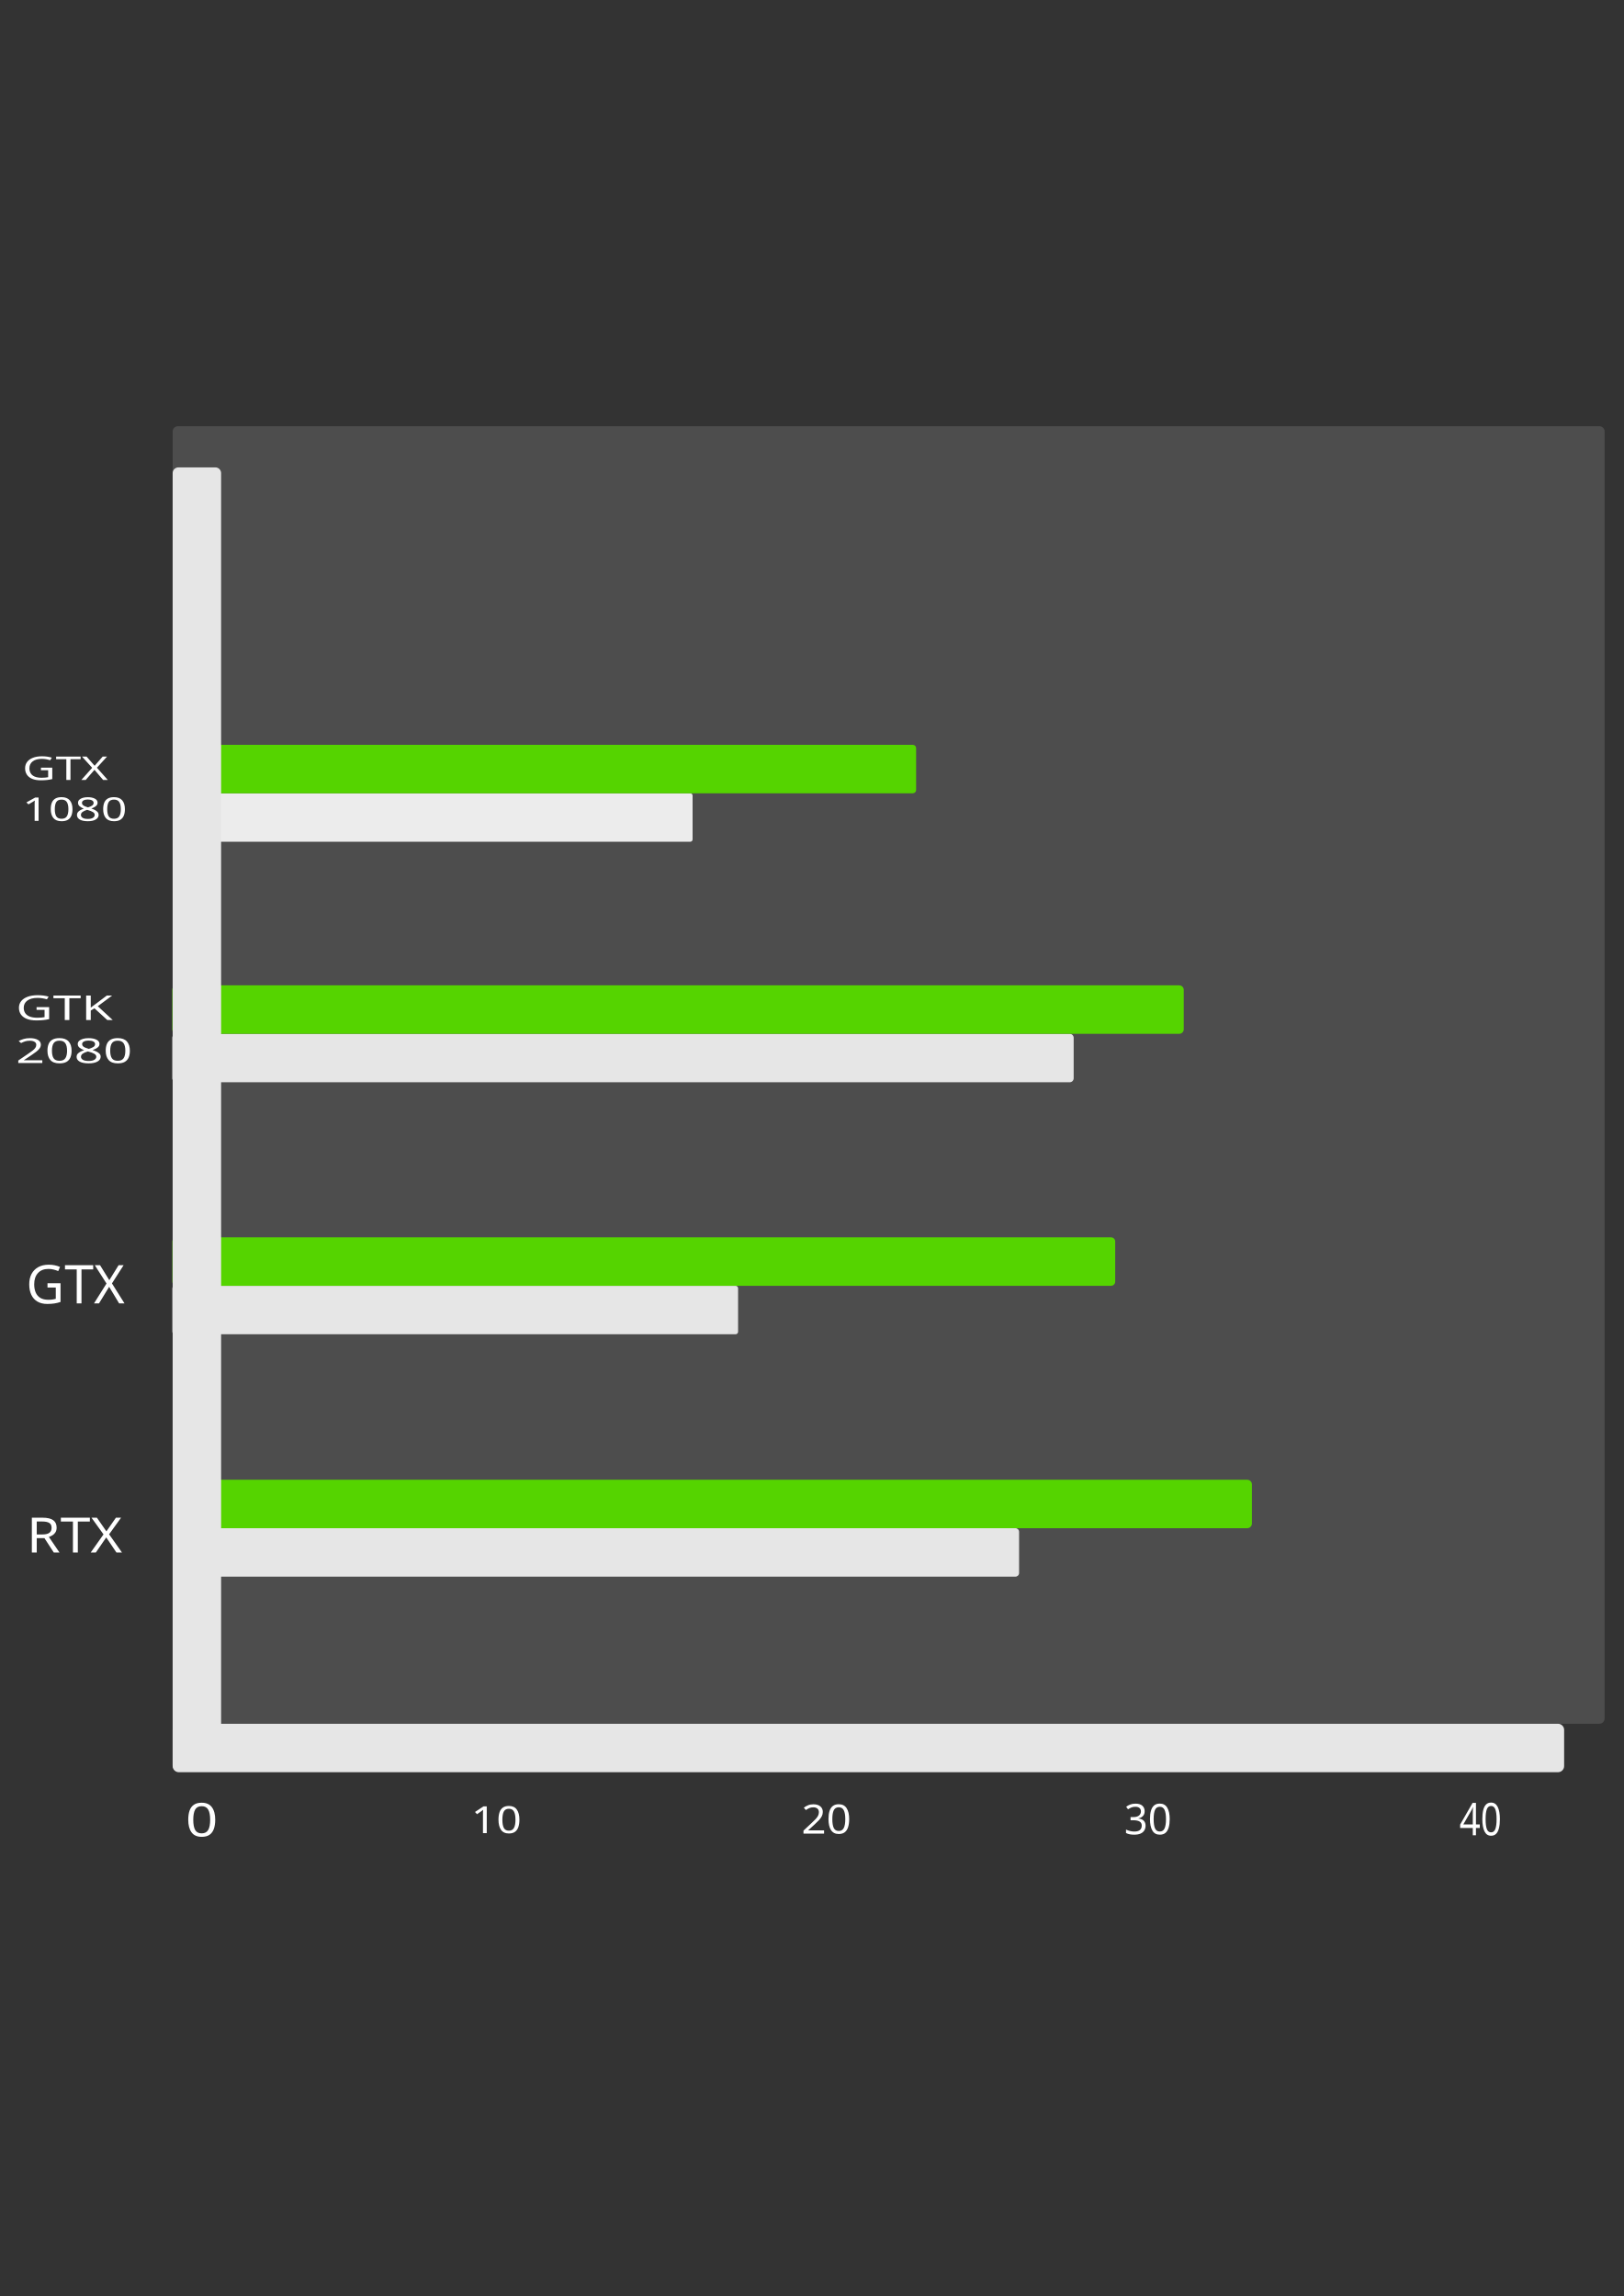
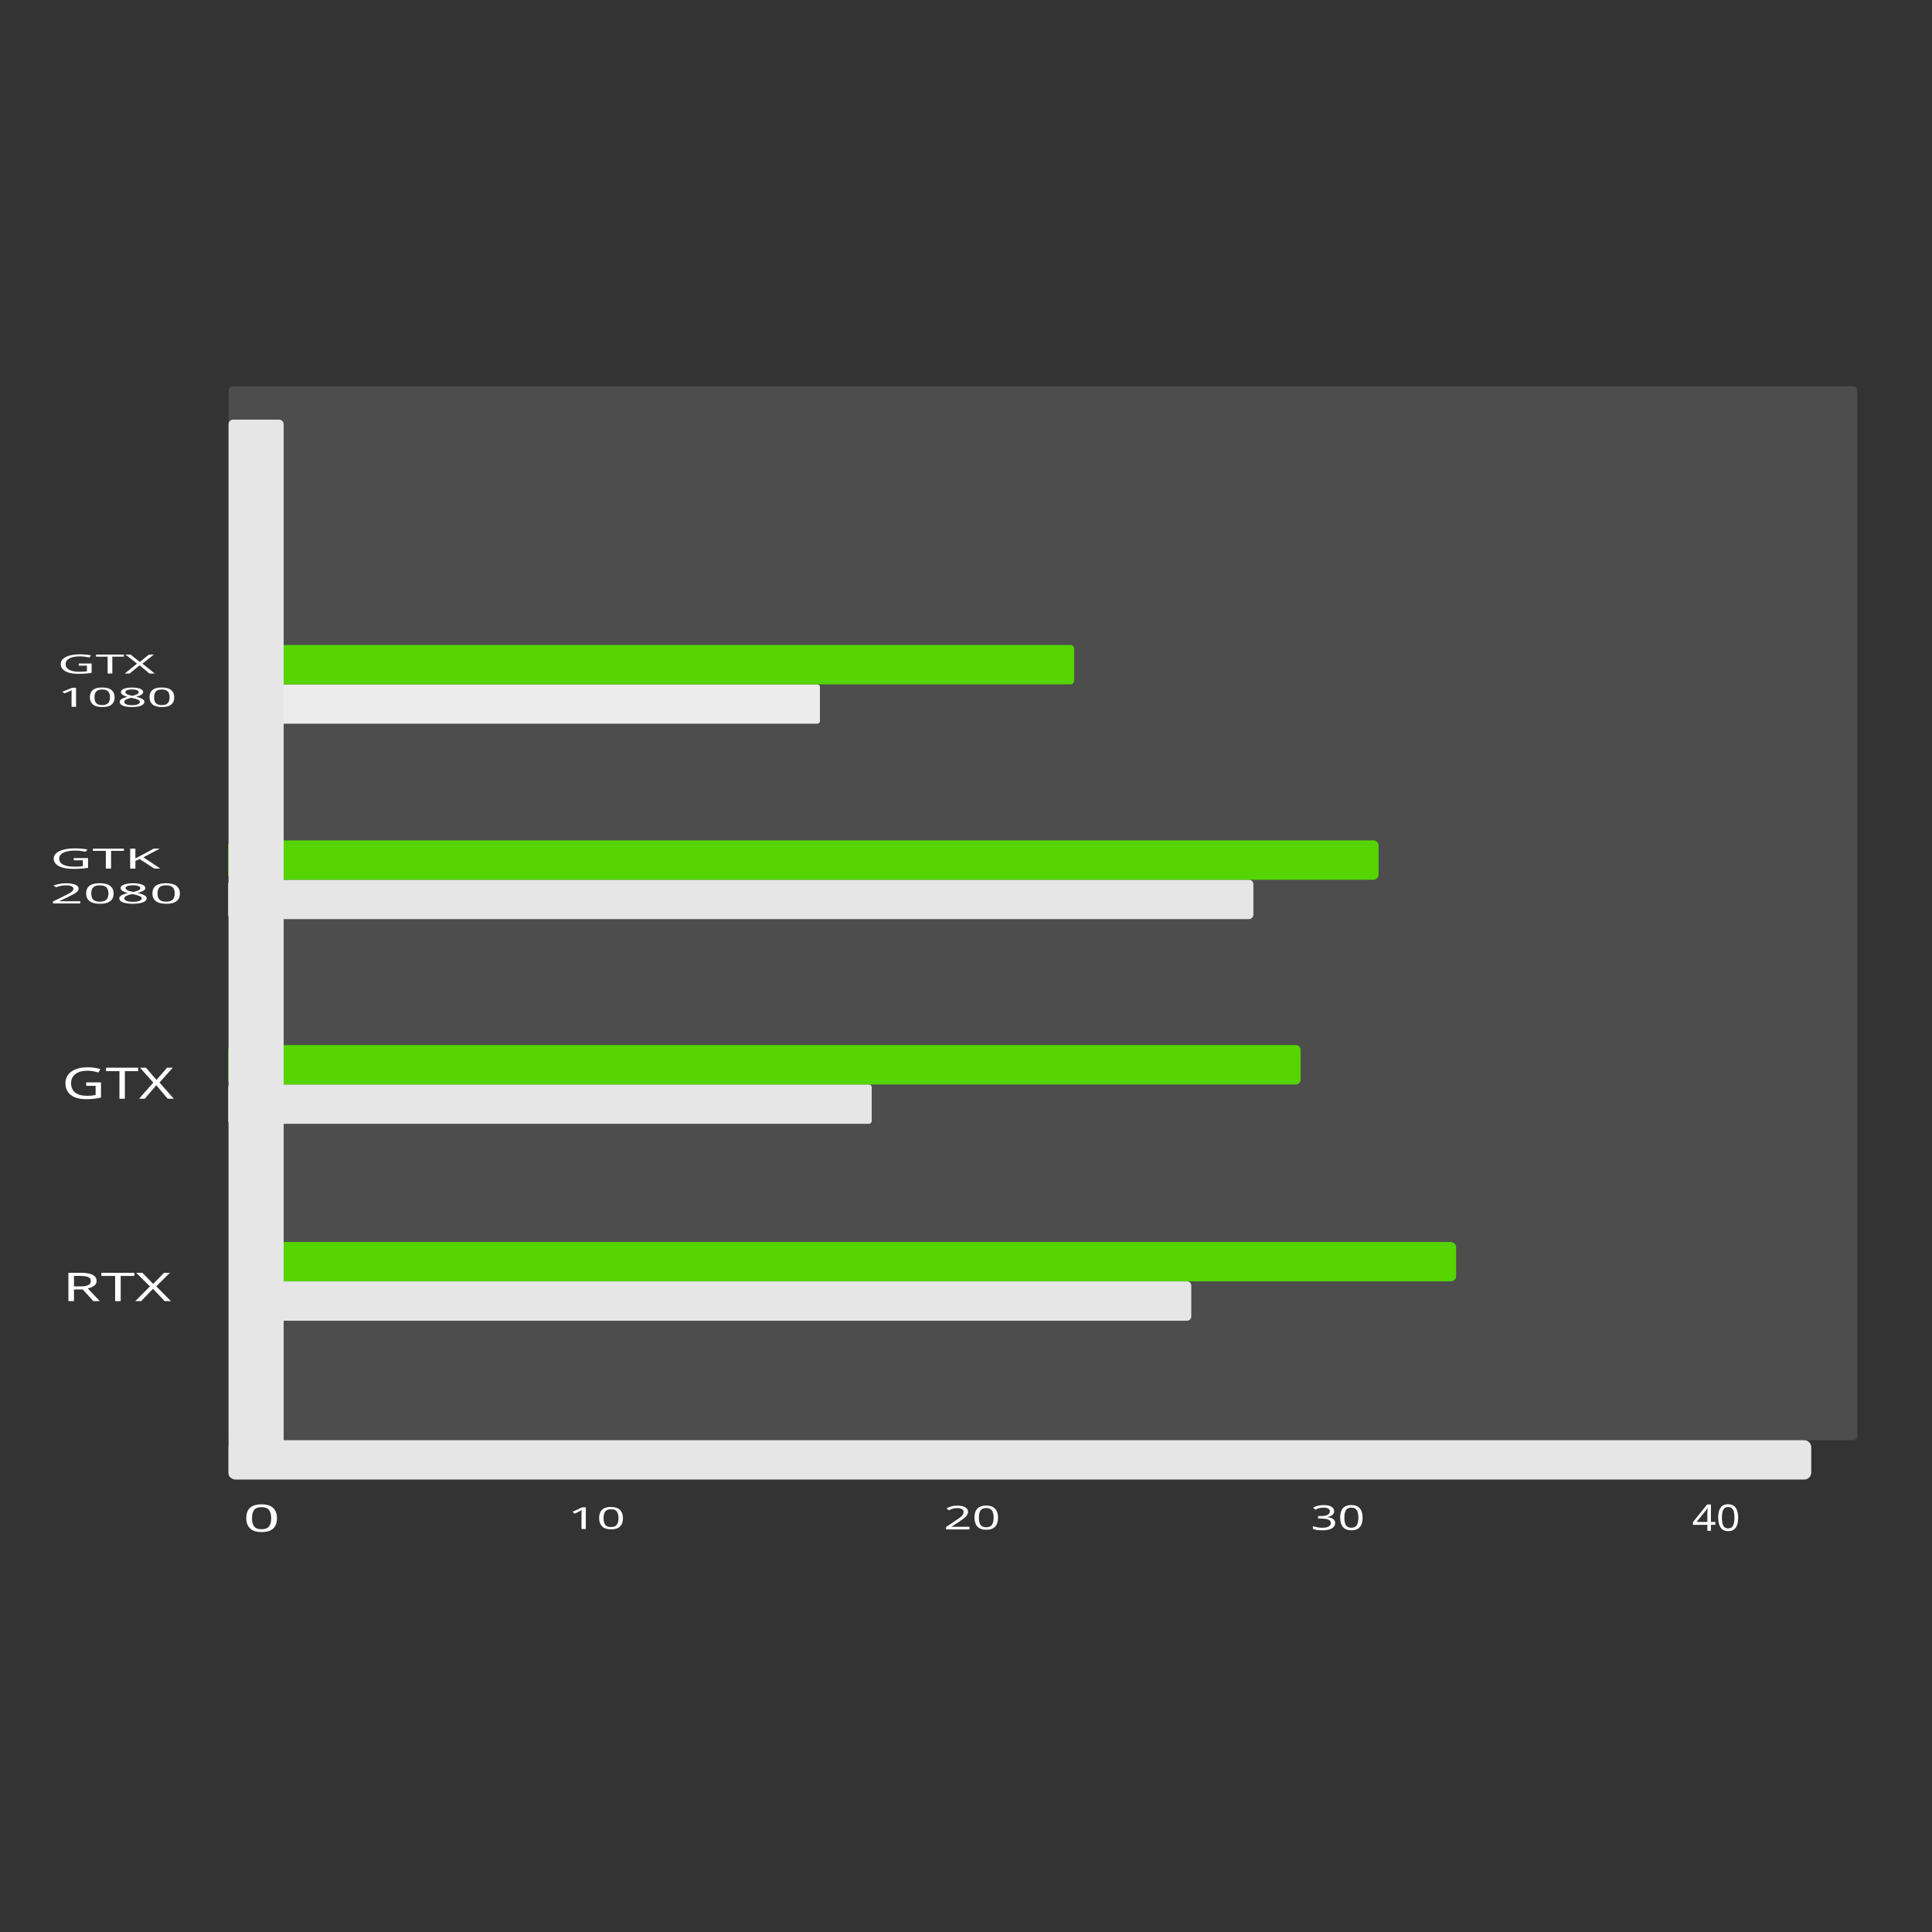
- <svg xmlns="http://www.w3.org/2000/svg" width="210mm" height="297mm" viewBox="0 0 210 297" version="1.1" id="svg5">
-   <defs id="defs2">
+ <svg xmlns="http://www.w3.org/2000/svg" width="512.0px" height="512.0px" viewBox="0 0 512.0 512.0" version="1.1" id="SVGRoot">
+   <defs id="defs51">
+     <rect x="523.586" y="244.203" width="122.753" height="74.543" id="rect36178" />
+     <rect x="573.2" y="222.967" width="89.239" height="45.9" id="rect47468" />
+     <rect x="589.543" y="278.356" width="99.266" height="75.79" id="rect50872" />
+     <rect x="485.997" y="832.319" width="58.458" height="62.017" id="rect53836" />
+     <rect x="320.542" y="941.988" width="125.183" height="75.569" id="rect60924" />
+     <rect x="-327.502" y="385.033" width="176.211" height="191.104" id="rect70822" />
+     <rect x="-320.386" y="184.413" width="184.283" height="150.584" id="rect86818" />
+     <rect x="-320.264" y="359.288" width="225.129" height="172.24" id="rect91948" />
    <rect x="-380.027" y="332.781" width="110.796" height="88.874" id="rect104482" />
-     <rect x="-320.264" y="359.288" width="225.129" height="172.24" id="rect91948" />
-     <rect x="-320.386" y="184.413" width="184.283" height="150.584" id="rect86818" />
-     <rect x="-319.208" y="288.57" width="135.842" height="128.431" id="rect79314" />
-     <rect x="-327.502" y="385.033" width="176.211" height="191.104" id="rect70822" />
-     <rect x="24.947" y="572.676" width="70.314" height="75.248" id="rect67034" />
-     <rect x="320.542" y="941.988" width="125.183" height="75.569" id="rect60924" />
-     <rect x="485.997" y="832.319" width="58.458" height="62.017" id="rect53836" />
-     <rect x="589.543" y="278.356" width="99.266" height="75.79" id="rect50872" />
-     <rect x="573.2" y="222.967" width="89.239" height="45.9" id="rect47468" />
-     <rect x="523.586" y="244.203" width="122.753" height="74.543" id="rect36178" />
  </defs>
  <g id="layer1">
-     <rect style="fill:#e6e6e6;stroke-width:0.166" id="rect15888" width="6.268" height="53.581" x="108.884" y="-89.575" ry="0.237" transform="rotate(90)" />
-     <rect style="fill:#333333;stroke-width:0.277" id="rect15006" width="223.535" height="309.379" x="-5.931" y="-7.491" ry="0" />
-     <rect style="fill:#4d4d4d;stroke-width:0.286" id="rect16028" width="185.201" height="167.843" x="22.33" y="55.134" ry="0.682" />
-     <rect style="fill:#ececec;stroke-width:0.186" id="rect15890" width="6.268" height="67.042" x="102.616" y="-89.575" ry="0.297" transform="rotate(90)" />
-     <rect style="fill:#e6e6e6;stroke-width:0.305" id="rect15872" width="6.268" height="179.966" x="222.977" y="-202.296" ry="0.796" transform="rotate(90)" />
-     <rect style="fill:#e6e6e6;stroke-width:0.234" id="rect15874" width="6.268" height="106.597" x="197.681" y="-131.802" ry="0.472" transform="rotate(90)" />
-     <rect style="fill:#55d400;stroke-width:0.265" id="rect15876" width="6.268" height="136.71" x="191.413" y="-161.915" ry="0.605" transform="rotate(90)" />
-     <rect style="fill:#e6e6e6;stroke-width:0.194" id="rect15880" width="6.268" height="73.165" x="166.325" y="-95.46" ry="0.324" transform="rotate(90)" />
-     <rect style="fill:#55d400;stroke-width:0.251" id="rect15882" width="6.268" height="121.939" x="160.057" y="-144.234" ry="0.54" transform="rotate(90)" />
-     <rect style="fill:#e6e6e6;stroke-width:0.245" id="rect15884" width="6.268" height="116.58" x="133.728" y="-138.863" ry="0.516" transform="rotate(90)" />
-     <rect style="fill:#55d400;stroke-width:0.26" id="rect15886" width="6.268" height="130.814" x="127.46" y="-153.098" ry="0.579" transform="rotate(90)" />
-     <rect style="fill:#55d400;stroke-width:0.222" id="rect15988" width="6.268" height="95.951" x="96.348" y="-118.484" ry="0.425" transform="rotate(90)" />
-     <rect style="fill:#e6e6e6;stroke-width:0.295" id="rect15164" width="6.268" height="168.58" x="22.33" y="60.46" ry="0.746" />
-     <text xml:space="preserve" transform="matrix(0.1839565,0,0,0.1500981,-72.32989,195.5768)" id="text36176" style="font-style:normal;font-weight:normal;font-size:40px;line-height:1.25;font-family:sans-serif;white-space:pre;shape-inside:url(#rect36178);fill:#ffffff;fill-opacity:1;stroke:none">
-       <tspan x="523.586" y="279.594" id="tspan105719">0</tspan>
+     <rect style="fill:#e6e6e6;stroke-width:0.327" id="rect15888" width="10.431" height="124.876" x="191.795" y="-217.291" ry="0.553" transform="rotate(90)" />
+     <rect style="fill:#333333;stroke-width:0.546" id="rect15006" width="520.974" height="514.865" x="-5.298" y="-1.876" ry="0" />
+     <rect style="fill:#4d4d4d;stroke-width:0.564" id="rect16028" width="431.632" height="279.322" x="60.568" y="102.345" ry="1.136" />
+     <rect style="fill:#ececec;stroke-width:0.366" id="rect15890" width="10.431" height="156.249" x="181.363" y="-217.291" ry="0.691" transform="rotate(90)" />
+     <rect style="fill:#e6e6e6;stroke-width:0.6" id="rect15872" width="10.431" height="419.432" x="381.667" y="-480" ry="1.856" transform="rotate(90)" />
+     <rect style="fill:#e6e6e6;stroke-width:0.462" id="rect15874" width="10.431" height="248.436" x="339.569" y="-315.704" ry="1.099" transform="rotate(90)" />
+     <rect style="fill:#55d400;stroke-width:0.523" id="rect15876" width="10.431" height="318.619" x="329.137" y="-385.887" ry="1.41" transform="rotate(90)" />
+     <rect style="fill:#e6e6e6;stroke-width:0.382" id="rect15880" width="10.431" height="170.52" x="287.387" y="-231.007" ry="0.755" transform="rotate(90)" />
+     <rect style="fill:#55d400;stroke-width:0.494" id="rect15882" width="10.431" height="284.193" x="276.955" y="-344.68" ry="1.258" transform="rotate(90)" />
+     <rect style="fill:#e6e6e6;stroke-width:0.483" id="rect15884" width="10.431" height="271.702" x="233.139" y="-332.162" ry="1.202" transform="rotate(90)" />
+     <rect style="fill:#55d400;stroke-width:0.511" id="rect15886" width="10.431" height="304.878" x="222.708" y="-365.337" ry="1.349" transform="rotate(90)" />
+     <rect style="fill:#55d400;stroke-width:0.438" id="rect15988" width="10.431" height="223.624" x="170.932" y="-284.667" ry="0.99" transform="rotate(90)" />
+     <rect style="fill:#e6e6e6;stroke-width:0.58" id="rect15164" width="14.609" height="280.549" x="60.568" y="111.207" ry="1.241" />
+     <text xml:space="preserve" transform="matrix(0.4287315,0,0,0.2497917,-160.0475,336.0674)" id="text36176" style="font-style:normal;font-weight:normal;font-size:40px;line-height:1.25;font-family:sans-serif;white-space:pre;shape-inside:url(#rect36178);fill:#ffffff;fill-opacity:1;stroke:none">
+       <tspan x="523.586" y="279.594" id="tspan572">0</tspan>
    </text>
-     <text xml:space="preserve" transform="matrix(0.1426684,0,0,0.121093,-20.84968,205.8357)" id="text47466" style="font-style:normal;font-weight:normal;font-size:40px;line-height:1.25;font-family:sans-serif;white-space:pre;shape-inside:url(#rect47468);fill:#ffffff;fill-opacity:1;stroke:none">
-       <tspan x="573.201" y="258.357" id="tspan105721">10</tspan>
+     <text xml:space="preserve" transform="matrix(0.3325049,0,0,0.2015217,-40.06701,353.1401)" id="text47466" style="font-style:normal;font-weight:normal;font-size:40px;line-height:1.25;font-family:sans-serif;white-space:pre;shape-inside:url(#rect47468);fill:#ffffff;fill-opacity:1;stroke:none">
+       <tspan x="573.201" y="258.357" id="tspan574">10</tspan>
    </text>
-     <text xml:space="preserve" transform="matrix(0.1411123,0,0,0.1309084,20.45378,196.1126)" id="text50870" style="font-style:normal;font-weight:normal;font-size:40px;line-height:1.25;font-family:sans-serif;white-space:pre;shape-inside:url(#rect50872);fill:#ffffff;fill-opacity:1;stroke:none">
-       <tspan x="589.543" y="313.746" id="tspan105723">20</tspan>
+     <text xml:space="preserve" transform="matrix(0.3288783,0,0,0.2178564,56.19541,336.9591)" id="text50870" style="font-style:normal;font-weight:normal;font-size:40px;line-height:1.25;font-family:sans-serif;white-space:pre;shape-inside:url(#rect50872);fill:#ffffff;fill-opacity:1;stroke:none">
+       <tspan x="589.543" y="313.746" id="tspan576">20</tspan>
    </text>
-     <text xml:space="preserve" transform="matrix(0.1345181,0,0,0.1367327,80.01508,118.6252)" id="text53834" style="font-style:normal;font-weight:normal;font-size:40px;line-height:1.25;font-family:sans-serif;white-space:pre;shape-inside:url(#rect53836);fill:#ffffff;fill-opacity:1;stroke:none">
-       <tspan x="485.998" y="867.709" id="tspan105725">30</tspan>
+     <text xml:space="preserve" transform="matrix(0.3135097,0,0,0.2275492,195.0098,208.0054)" id="text53834" style="font-style:normal;font-weight:normal;font-size:40px;line-height:1.25;font-family:sans-serif;white-space:pre;shape-inside:url(#rect53836);fill:#ffffff;fill-opacity:1;stroke:none">
+       <tspan x="485.998" y="867.709" id="tspan578">30</tspan>
    </text>
-     <text xml:space="preserve" transform="matrix(0.1196491,0,0,0.1458957,150.3931,94.80744)" id="text60922" style="font-style:normal;font-weight:normal;font-size:40px;line-height:1.25;font-family:sans-serif;white-space:pre;shape-inside:url(#rect60924);fill:#ffffff;fill-opacity:1;stroke:none">
-       <tspan x="320.543" y="977.379" id="tspan105727">40</tspan>
+     <text xml:space="preserve" transform="matrix(0.2788559,0,0,0.2427982,359.0339,168.3681)" id="text60922" style="font-style:normal;font-weight:normal;font-size:40px;line-height:1.25;font-family:sans-serif;white-space:pre;shape-inside:url(#rect60924);fill:#ffffff;fill-opacity:1;stroke:none">
+       <tspan x="320.543" y="977.379" id="tspan580">40</tspan>
    </text>
-     <text xml:space="preserve" transform="matrix(0.14816,0,0,0.1058438,51.40791,56.39464)" id="text70820" style="font-style:normal;font-weight:normal;font-size:40px;line-height:1.25;font-family:sans-serif;white-space:pre;shape-inside:url(#rect70822);fill:#ffffff;fill-opacity:1;stroke:none">
-       <tspan x="-327.502" y="420.424" id="tspan105729">GTX </tspan>
-       <tspan x="-327.502" y="470.424" id="tspan105731">1080</tspan>
+     <text xml:space="preserve" transform="matrix(0.3453038,0,0,0.1761442,128.3375,104.4419)" id="text70820" style="font-style:normal;font-weight:normal;font-size:40px;line-height:1.25;font-family:sans-serif;white-space:pre;shape-inside:url(#rect70822);fill:#ffffff;fill-opacity:1;stroke:none">
+       <tspan x="-327.502" y="420.424" id="tspan582">GTX </tspan>
+       <tspan x="-327.502" y="470.424" id="tspan584">1080</tspan>
    </text>
-     <text xml:space="preserve" transform="matrix(0.1752471,0,0,0.1578756,59.58794,166.1293)" id="text86816" style="font-style:normal;font-weight:normal;font-size:40px;line-height:1.25;font-family:sans-serif;white-space:pre;shape-inside:url(#rect86818);fill:#ffffff;fill-opacity:1;stroke:none">
-       <tspan x="-320.385" y="219.805" id="tspan105733">RTX</tspan>
+     <text xml:space="preserve" transform="matrix(0.4084333,0,0,0.262735,147.402,287.0613)" id="text86816" style="font-style:normal;font-weight:normal;font-size:40px;line-height:1.25;font-family:sans-serif;white-space:pre;shape-inside:url(#rect86818);fill:#ffffff;fill-opacity:1;stroke:none">
+       <tspan x="-320.385" y="219.805" id="tspan586">RTX</tspan>
    </text>
-     <text xml:space="preserve" transform="matrix(0.1646599,0,0,0.1111324,54.78336,88.08949)" id="text91946" style="font-style:normal;font-weight:normal;font-size:40px;line-height:1.25;font-family:sans-serif;white-space:pre;shape-inside:url(#rect91948);fill:#ffffff;fill-opacity:1;stroke:none">
-       <tspan x="-320.264" y="394.68" id="tspan105735">GTK
+     <text xml:space="preserve" transform="matrix(0.3837586,0,0,0.1849454,136.2044,157.1882)" id="text91946" style="font-style:normal;font-weight:normal;font-size:40px;line-height:1.25;font-family:sans-serif;white-space:pre;shape-inside:url(#rect91948);fill:#ffffff;fill-opacity:1;stroke:none">
+       <tspan x="-320.264" y="394.68" id="tspan588">GTK
</tspan>
-       <tspan x="-320.264" y="444.68" id="tspan105737">2080</tspan>
+       <tspan x="-320.264" y="444.68" id="tspan590">2080</tspan>
    </text>
-     <text xml:space="preserve" transform="matrix(0.1706606,0,0,0.1729224,68.22021,104.9368)" id="text104480" style="font-style:normal;font-weight:normal;font-size:40px;line-height:1.25;font-family:sans-serif;white-space:pre;shape-inside:url(#rect104482);fill:#ffffff;fill-opacity:1;stroke:none">
-       <tspan x="-380.027" y="368.172" id="tspan105739">GTX</tspan>
+     <text xml:space="preserve" transform="matrix(0.3977439,0,0,0.2877757,167.5205,185.2252)" id="text104480" style="font-style:normal;font-weight:normal;font-size:40px;line-height:1.25;font-family:sans-serif;white-space:pre;shape-inside:url(#rect104482);fill:#ffffff;fill-opacity:1;stroke:none">
+       <tspan x="-380.027" y="368.172" id="tspan592">GTX</tspan>
    </text>
  </g>
</svg>
